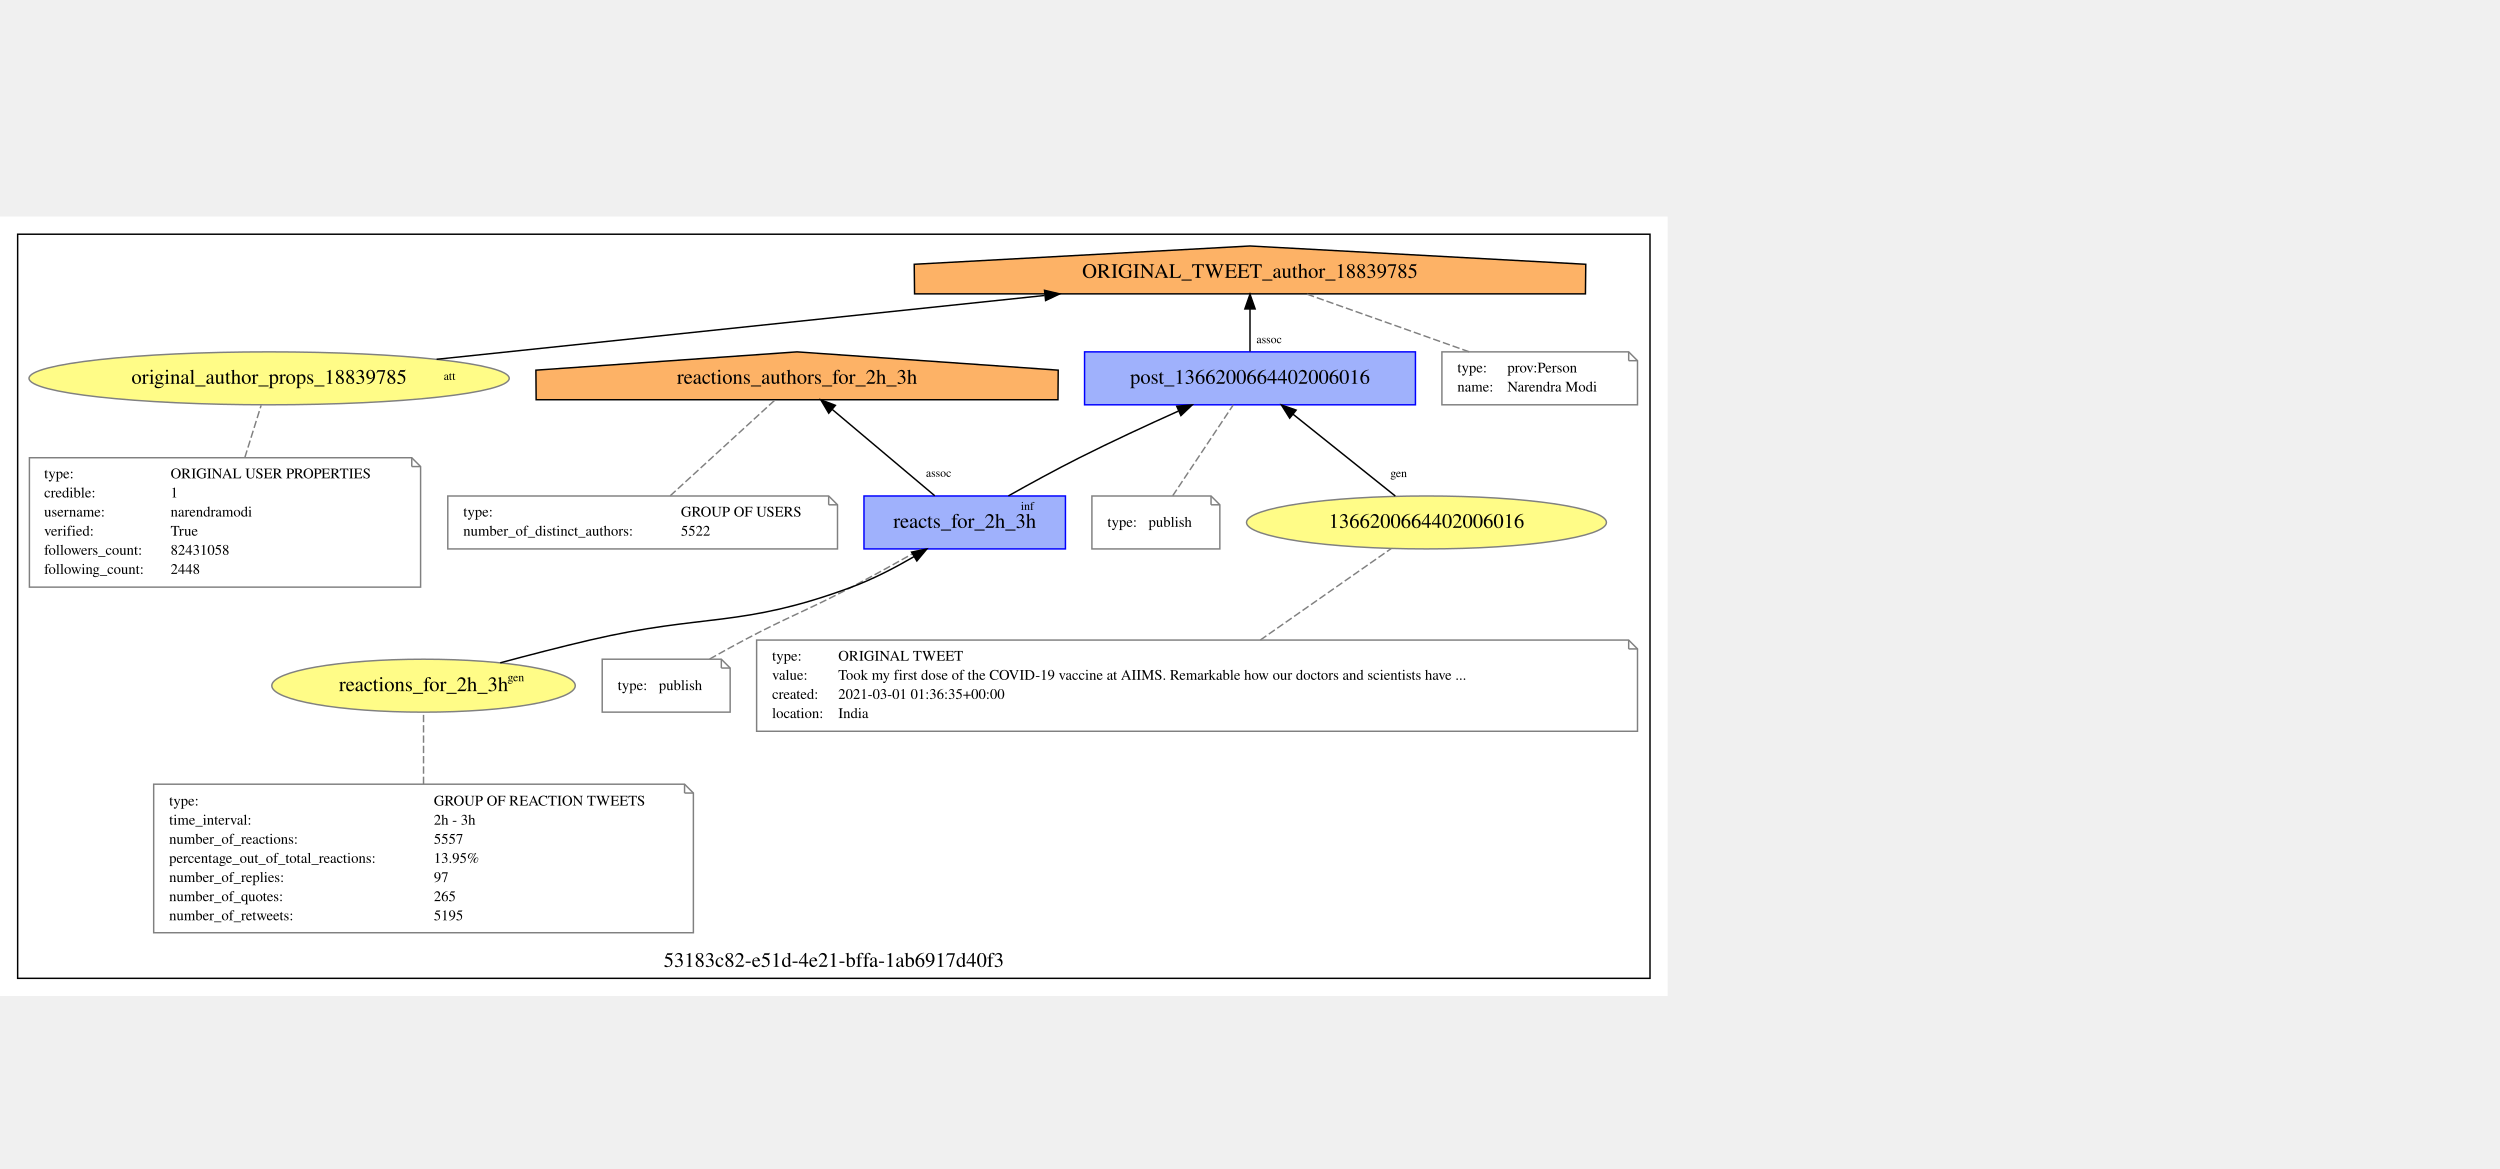
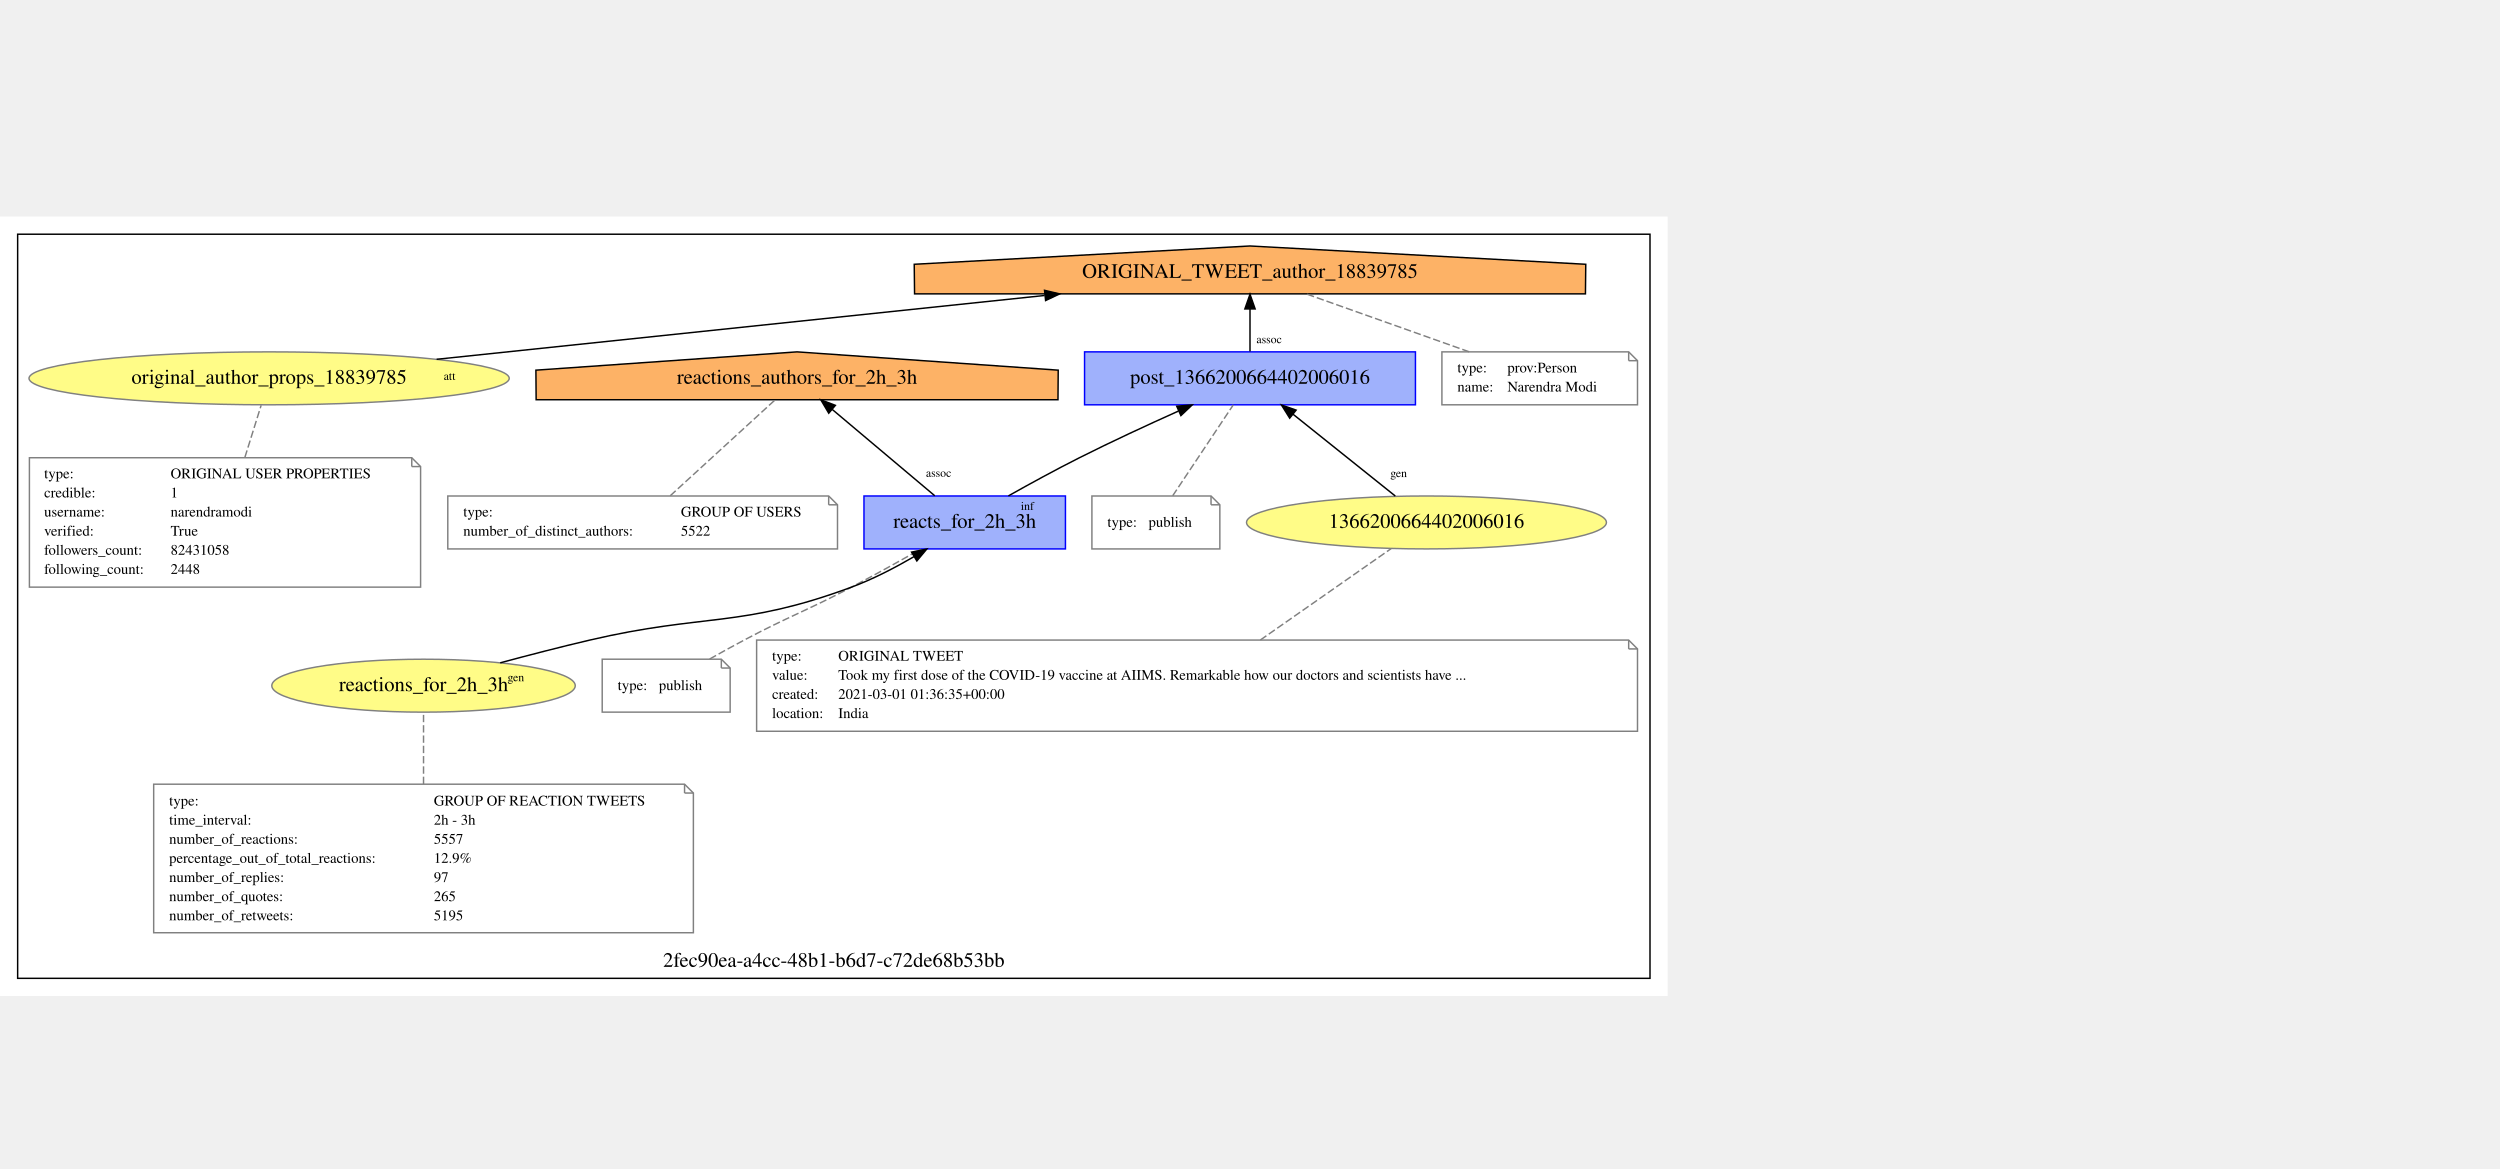
<svg xmlns="http://www.w3.org/2000/svg" xmlns:xlink="http://www.w3.org/1999/xlink" contentScriptType="application/ecmascript" contentStyleType="text/css" height="530pt" preserveAspectRatio="xMidYMid meet" version="1.1" viewBox="0 0 1700 500" width="1134pt" zoomAndPan="magnify">
  <g class="graph" id="graph0" transform="scale(1 1) rotate(0) translate(4 526)">
    <polygon fill="white" points="-4,4 -4,-526 1130,-526 1130,4 -4,4" stroke="transparent" />
    <g class="cluster" id="clust1">
      <g id="a_clust1">
-         <a xlink:actuate="onRequest" xlink:href="urn:uuid:53183c82-e51d-4e21-bffa-1ab6917d40f3" xlink:show="replace" xlink:title="53183c82-e51d-4e21-bffa-1ab6917d40f3" xlink:type="simple">
+         <a xlink:actuate="onRequest" xlink:href="urn:uuid:2fec90ea-a4cc-48b1-b6d7-c72de68b53bb" xlink:show="replace" xlink:title="2fec90ea-a4cc-48b1-b6d7-c72de68b53bb" xlink:type="simple">
          <polygon fill="none" points="8,-8 8,-514 1118,-514 1118,-8 8,-8" stroke="black" />
-           <text font-family="Times,serif" font-size="14.00" text-anchor="middle" x="563" y="-15.8">53183c82-e51d-4e21-bffa-1ab6917d40f3</text>
+           <text font-family="Times,serif" font-size="14.00" text-anchor="middle" x="563" y="-15.8">2fec90ea-a4cc-48b1-b6d7-c72de68b53bb</text>
        </a>
      </g>
    </g>
    <g class="node" id="node1">
      <g id="a_node1">
        <a xlink:actuate="onRequest" xlink:href="http://twitter.com/post_1366200664402006016" xlink:show="replace" xlink:title="post_1366200664402006016" xlink:type="simple">
          <polygon fill="#9fb1fc" points="958.5,-434 733.5,-434 733.5,-398 958.5,-398 958.5,-434" stroke="#0000ff" />
          <text font-family="Times,serif" font-size="14.00" text-anchor="middle" x="846" y="-412.3">post_1366200664402006016</text>
        </a>
      </g>
    </g>
    <g class="node" id="node11">
      <g id="a_node11">
        <a xlink:actuate="onRequest" xlink:href="http://twitter.com/ORIGINAL_TWEET_author_18839785" xlink:show="replace" xlink:title="ORIGINAL_TWEET_author_18839785" xlink:type="simple">
          <polygon fill="#fdb266" points="1074.32,-493.56 846,-506 617.68,-493.56 617.9,-473.44 1074.1,-473.44 1074.32,-493.56" stroke="black" />
          <text font-family="Times,serif" font-size="14.00" text-anchor="middle" x="846" y="-484.3">ORIGINAL_TWEET_author_18839785</text>
        </a>
      </g>
    </g>
    <g class="edge" id="edge9">
      <path d="M846,-434.3C846,-443.01 846,-453.7 846,-463.17" fill="none" stroke="black" />
      <polygon fill="black" points="842.5,-463.18 846,-473.18 849.5,-463.18 842.5,-463.18" stroke="black" />
      <text font-family="Times,serif" font-size="8.00" text-anchor="middle" x="858.99" y="-439.9">assoc</text>
    </g>
    <g class="node" id="node2">
      <polygon fill="none" points="819.5,-336 738.5,-336 738.5,-300 825.5,-300 825.5,-330 819.5,-336" stroke="gray" />
      <polyline fill="none" points="819.5,-336 819.5,-330 " stroke="gray" />
      <polyline fill="none" points="825.5,-330 819.5,-330 " stroke="gray" />
      <text font-family="Times,serif" font-size="10.00" text-anchor="start" x="749" y="-315">type:</text>
      <text font-family="Times,serif" font-size="10.00" text-anchor="start" x="777" y="-315">publish</text>
    </g>
    <g class="edge" id="edge1">
      <path d="M793.44,-336.16C805.09,-353.64 823.04,-380.57 834.66,-397.99" fill="none" stroke="gray" stroke-dasharray="5,2" />
    </g>
    <g class="node" id="node3">
      <g id="a_node3">
        <a xlink:actuate="onRequest" xlink:href="http://twitter.com/reacts_for_2h_3h" xlink:show="replace" xlink:title="reacts_for_2h_3h" xlink:type="simple">
          <polygon fill="#9fb1fc" points="720.5,-336 583.5,-336 583.5,-300 720.5,-300 720.5,-336" stroke="#0000ff" />
          <text font-family="Times,serif" font-size="14.00" text-anchor="middle" x="652" y="-314.3">reacts_for_2h_3h</text>
        </a>
      </g>
    </g>
    <g class="edge" id="edge11">
      <path d="M681.72,-336.07C696.16,-344.19 713.84,-353.87 730,-362 751.87,-373 776.49,-384.39 797.4,-393.77" fill="none" stroke="black" />
      <polygon fill="black" points="796.16,-397.06 806.72,-397.94 799.02,-390.66 796.16,-397.06" stroke="black" />
      <text font-family="Times,serif" font-size="8.00" text-anchor="middle" x="694.61" y="-326.51">inf</text>
    </g>
    <g class="node" id="node13">
      <g id="a_node13">
        <a xlink:actuate="onRequest" xlink:href="http://twitter.com/reactions_authors_for_2h_3h" xlink:show="replace" xlink:title="reactions_authors_for_2h_3h" xlink:type="simple">
          <polygon fill="#fdb266" points="715.59,-421.56 538,-434 360.41,-421.56 360.57,-401.44 715.43,-401.44 715.59,-421.56" stroke="black" />
          <text font-family="Times,serif" font-size="14.00" text-anchor="middle" x="538" y="-412.3">reactions_authors_for_2h_3h</text>
        </a>
      </g>
    </g>
    <g class="edge" id="edge12">
      <path d="M631.62,-336.16C612.06,-352.64 582.52,-377.51 561.86,-394.9" fill="none" stroke="black" />
      <polygon fill="black" points="559.55,-392.28 554.15,-401.4 564.06,-397.63 559.55,-392.28" stroke="black" />
      <text font-family="Times,serif" font-size="8.00" text-anchor="middle" x="634.25" y="-349.03">assoc</text>
    </g>
    <g class="node" id="node4">
      <polygon fill="none" points="486.5,-225 405.5,-225 405.5,-189 492.5,-189 492.5,-219 486.5,-225" stroke="gray" />
      <polyline fill="none" points="486.5,-225 486.5,-219 " stroke="gray" />
      <polyline fill="none" points="492.5,-219 486.5,-219 " stroke="gray" />
      <text font-family="Times,serif" font-size="10.00" text-anchor="start" x="416" y="-204">type:</text>
      <text font-family="Times,serif" font-size="10.00" text-anchor="start" x="444" y="-204">publish</text>
    </g>
    <g class="edge" id="edge2">
      <path d="M478.55,-225.12C486.14,-229.41 494.34,-233.95 502,-238 533.98,-254.92 542.98,-257.18 575,-274 590.72,-282.26 608.01,-291.86 622.21,-299.9" fill="none" stroke="gray" stroke-dasharray="5,2" />
    </g>
    <g class="node" id="node5">
      <g id="a_node5">
        <a xlink:actuate="onRequest" xlink:href="http://twitter.com/1366200664402006016" xlink:show="replace" xlink:title="1366200664402006016" xlink:type="simple">
          <ellipse cx="966" cy="-318" fill="#fffc87" rx="122.38" ry="18" stroke="#808080" />
          <text font-family="Times,serif" font-size="14.00" text-anchor="middle" x="966" y="-314.3">1366200664402006016</text>
        </a>
      </g>
    </g>
    <g class="edge" id="edge8">
      <path d="M944.82,-335.94C925.49,-351.41 896.74,-374.41 875.23,-391.62" fill="none" stroke="black" />
      <polygon fill="black" points="872.99,-388.92 867.37,-397.9 877.36,-394.39 872.99,-388.92" stroke="black" />
      <text font-family="Times,serif" font-size="8.00" text-anchor="middle" x="947.08" y="-348.87">gen</text>
    </g>
    <g class="node" id="node6">
      <polygon fill="none" points="1103.5,-238 510.5,-238 510.5,-176 1109.5,-176 1109.5,-232 1103.5,-238" stroke="gray" />
      <polyline fill="none" points="1103.5,-238 1103.5,-232 " stroke="gray" />
      <polyline fill="none" points="1109.5,-232 1103.5,-232 " stroke="gray" />
      <text font-family="Times,serif" font-size="10.00" text-anchor="start" x="521" y="-224">type:</text>
      <text font-family="Times,serif" font-size="10.00" text-anchor="start" x="566" y="-224">ORIGINAL TWEET</text>
      <text font-family="Times,serif" font-size="10.00" text-anchor="start" x="521" y="-211">value:</text>
      <text font-family="Times,serif" font-size="10.00" text-anchor="start" x="566" y="-211">Took my first dose of the COVID-19 vaccine at AIIMS. Remarkable how our doctors and scientists have ...</text>
      <text font-family="Times,serif" font-size="10.00" text-anchor="start" x="521" y="-198">created:</text>
      <text font-family="Times,serif" font-size="10.00" text-anchor="start" x="566" y="-198">2021-03-01 01:36:35+00:00</text>
      <text font-family="Times,serif" font-size="10.00" text-anchor="start" x="521" y="-185">location:</text>
      <text font-family="Times,serif" font-size="10.00" text-anchor="start" x="566" y="-185">India</text>
    </g>
    <g class="edge" id="edge3">
      <path d="M853.04,-238.07C881.72,-258.11 918.35,-283.71 941.99,-300.22" fill="none" stroke="gray" stroke-dasharray="5,2" />
    </g>
    <g class="node" id="node7">
      <g id="a_node7">
        <a xlink:actuate="onRequest" xlink:href="http://twitter.com/original_author_props_18839785" xlink:show="replace" xlink:title="original_author_props_18839785" xlink:type="simple">
          <ellipse cx="179" cy="-416" fill="#fffc87" rx="163.27" ry="18" stroke="#808080" />
          <text font-family="Times,serif" font-size="14.00" text-anchor="middle" x="179" y="-412.3">original_author_props_18839785</text>
        </a>
      </g>
    </g>
    <g class="edge" id="edge10">
      <path d="M292.9,-428.95C407.26,-440.96 583.64,-459.47 706.37,-472.35" fill="none" stroke="black" />
      <polygon fill="black" points="706.28,-475.86 716.59,-473.42 707.01,-468.89 706.28,-475.86" stroke="black" />
      <text font-family="Times,serif" font-size="8.00" text-anchor="middle" x="301.72" y="-414.92">att</text>
    </g>
    <g class="node" id="node8">
      <polygon fill="none" points="276,-362 16,-362 16,-274 282,-274 282,-356 276,-362" stroke="gray" />
      <polyline fill="none" points="276,-362 276,-356 " stroke="gray" />
      <polyline fill="none" points="282,-356 276,-356 " stroke="gray" />
      <text font-family="Times,serif" font-size="10.00" text-anchor="start" x="26" y="-348">type:</text>
      <text font-family="Times,serif" font-size="10.00" text-anchor="start" x="112" y="-348">ORIGINAL USER PROPERTIES</text>
      <text font-family="Times,serif" font-size="10.00" text-anchor="start" x="26" y="-335">credible:</text>
      <text font-family="Times,serif" font-size="10.00" text-anchor="start" x="112" y="-335">1</text>
      <text font-family="Times,serif" font-size="10.00" text-anchor="start" x="26" y="-322">username:</text>
      <text font-family="Times,serif" font-size="10.00" text-anchor="start" x="112" y="-322">narendramodi</text>
      <text font-family="Times,serif" font-size="10.00" text-anchor="start" x="26" y="-309">verified:</text>
      <text font-family="Times,serif" font-size="10.00" text-anchor="start" x="112" y="-309">True</text>
      <text font-family="Times,serif" font-size="10.00" text-anchor="start" x="26" y="-296">followers_count:</text>
      <text font-family="Times,serif" font-size="10.00" text-anchor="start" x="112" y="-296">82431058</text>
      <text font-family="Times,serif" font-size="10.00" text-anchor="start" x="26" y="-283">following_count:</text>
      <text font-family="Times,serif" font-size="10.00" text-anchor="start" x="112" y="-283">2448</text>
    </g>
    <g class="edge" id="edge4">
      <path d="M162.51,-362.23C166.43,-374.77 170.48,-387.75 173.59,-397.7" fill="none" stroke="gray" stroke-dasharray="5,2" />
    </g>
    <g class="node" id="node9">
      <g id="a_node9">
        <a xlink:actuate="onRequest" xlink:href="http://twitter.com/reactions_for_2h_3h" xlink:show="replace" xlink:title="reactions_for_2h_3h" xlink:type="simple">
          <ellipse cx="284" cy="-207" fill="#fffc87" rx="103.18" ry="18" stroke="#808080" />
          <text font-family="Times,serif" font-size="14.00" text-anchor="middle" x="284" y="-203.3">reactions_for_2h_3h</text>
        </a>
      </g>
    </g>
    <g class="edge" id="edge13">
      <path d="M336.16,-222.55C355.24,-227.68 377.04,-233.34 397,-238 475.6,-256.36 499.3,-245.99 575,-274 589.58,-279.4 604.72,-287.28 617.66,-294.83" fill="none" stroke="black" />
      <polygon fill="black" points="615.87,-297.83 626.25,-299.96 619.46,-291.82 615.87,-297.83" stroke="black" />
      <text font-family="Times,serif" font-size="8.00" text-anchor="middle" x="346.76" y="-210.04">gen</text>
    </g>
    <g class="node" id="node10">
      <polygon fill="none" points="461.5,-140 100.5,-140 100.5,-39 467.5,-39 467.5,-134 461.5,-140" stroke="gray" />
      <polyline fill="none" points="461.5,-140 461.5,-134 " stroke="gray" />
      <polyline fill="none" points="467.5,-134 461.5,-134 " stroke="gray" />
      <text font-family="Times,serif" font-size="10.00" text-anchor="start" x="111" y="-125.5">type:</text>
      <text font-family="Times,serif" font-size="10.00" text-anchor="start" x="291" y="-125.5">GROUP OF REACTION TWEETS</text>
      <text font-family="Times,serif" font-size="10.00" text-anchor="start" x="111" y="-112.5">time_interval:</text>
      <text font-family="Times,serif" font-size="10.00" text-anchor="start" x="291" y="-112.5">2h - 3h</text>
      <text font-family="Times,serif" font-size="10.00" text-anchor="start" x="111" y="-99.5">number_of_reactions:</text>
      <text font-family="Times,serif" font-size="10.00" text-anchor="start" x="291" y="-99.5">5557</text>
      <text font-family="Times,serif" font-size="10.00" text-anchor="start" x="111" y="-86.5">percentage_out_of_total_reactions:</text>
-       <text font-family="Times,serif" font-size="10.00" text-anchor="start" x="291" y="-86.5">13.95%</text>
+       <text font-family="Times,serif" font-size="10.00" text-anchor="start" x="291" y="-86.5">12.9%</text>
      <text font-family="Times,serif" font-size="10.00" text-anchor="start" x="111" y="-73.5">number_of_replies:</text>
      <text font-family="Times,serif" font-size="10.00" text-anchor="start" x="291" y="-73.5">97</text>
      <text font-family="Times,serif" font-size="10.00" text-anchor="start" x="111" y="-60.5">number_of_quotes:</text>
      <text font-family="Times,serif" font-size="10.00" text-anchor="start" x="291" y="-60.5">265</text>
      <text font-family="Times,serif" font-size="10.00" text-anchor="start" x="111" y="-47.5">number_of_retweets:</text>
      <text font-family="Times,serif" font-size="10.00" text-anchor="start" x="291" y="-47.5">5195</text>
    </g>
    <g class="edge" id="edge5">
      <path d="M284,-140.15C284,-157.52 284,-175.88 284,-188.79" fill="none" stroke="gray" stroke-dasharray="5,2" />
    </g>
    <g class="node" id="node12">
      <polygon fill="none" points="1103.5,-434 976.5,-434 976.5,-398 1109.5,-398 1109.5,-428 1103.5,-434" stroke="gray" />
      <polyline fill="none" points="1103.5,-434 1103.5,-428 " stroke="gray" />
      <polyline fill="none" points="1109.5,-428 1103.5,-428 " stroke="gray" />
      <text font-family="Times,serif" font-size="10.00" text-anchor="start" x="987" y="-420">type:</text>
      <text font-family="Times,serif" font-size="10.00" text-anchor="start" x="1021" y="-420">prov:Person</text>
      <text font-family="Times,serif" font-size="10.00" text-anchor="start" x="987" y="-407">name:</text>
      <text font-family="Times,serif" font-size="10.00" text-anchor="start" x="1021" y="-407">Narendra Modi</text>
    </g>
    <g class="edge" id="edge6">
      <path d="M995.06,-434.03C961.01,-446.13 915.89,-462.17 884.25,-473.41" fill="none" stroke="gray" stroke-dasharray="5,2" />
    </g>
    <g class="node" id="node14">
      <polygon fill="none" points="559.5,-336 300.5,-336 300.5,-300 565.5,-300 565.5,-330 559.5,-336" stroke="gray" />
      <polyline fill="none" points="559.5,-336 559.5,-330 " stroke="gray" />
      <polyline fill="none" points="565.5,-330 559.5,-330 " stroke="gray" />
      <text font-family="Times,serif" font-size="10.00" text-anchor="start" x="311" y="-322">type:</text>
      <text font-family="Times,serif" font-size="10.00" text-anchor="start" x="459" y="-322">GROUP OF USERS</text>
      <text font-family="Times,serif" font-size="10.00" text-anchor="start" x="311" y="-309">number_of_distinct_authors:</text>
      <text font-family="Times,serif" font-size="10.00" text-anchor="start" x="459" y="-309">5522</text>
    </g>
    <g class="edge" id="edge7">
      <path d="M451.77,-336.16C472.18,-354.82 504.39,-384.27 523.12,-401.4" fill="none" stroke="gray" stroke-dasharray="5,2" />
    </g>
  </g>
</svg>
